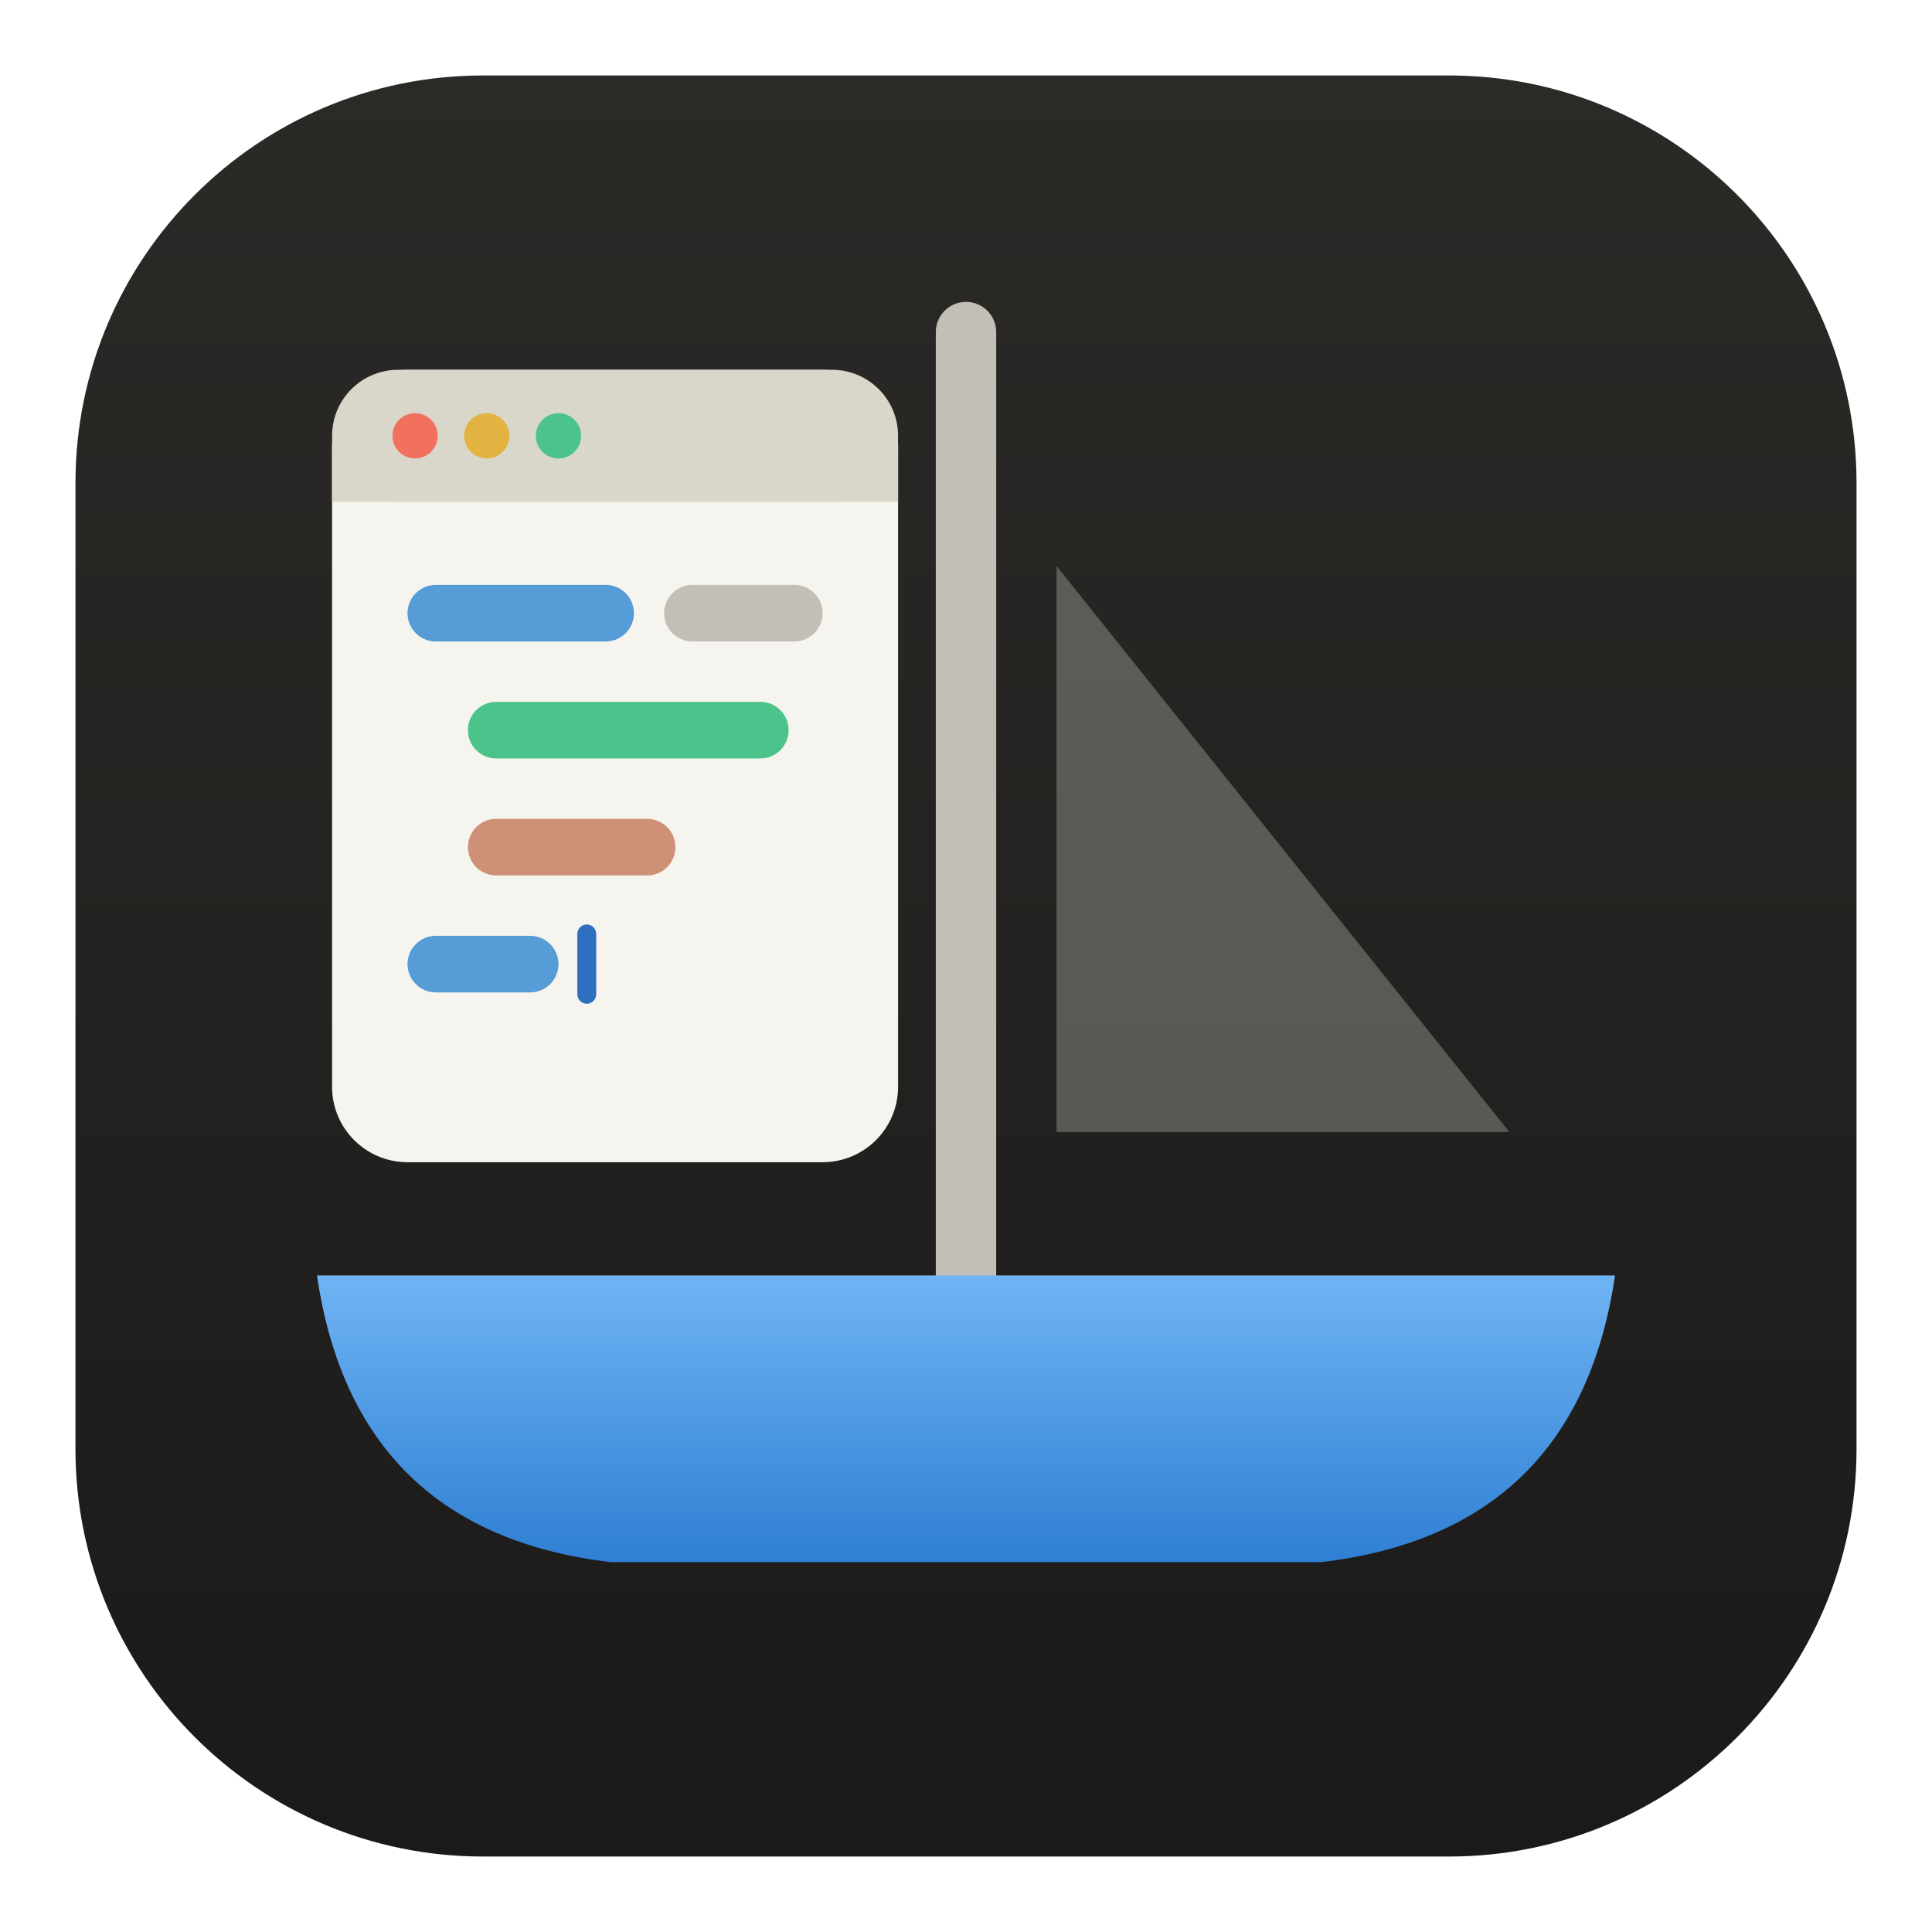
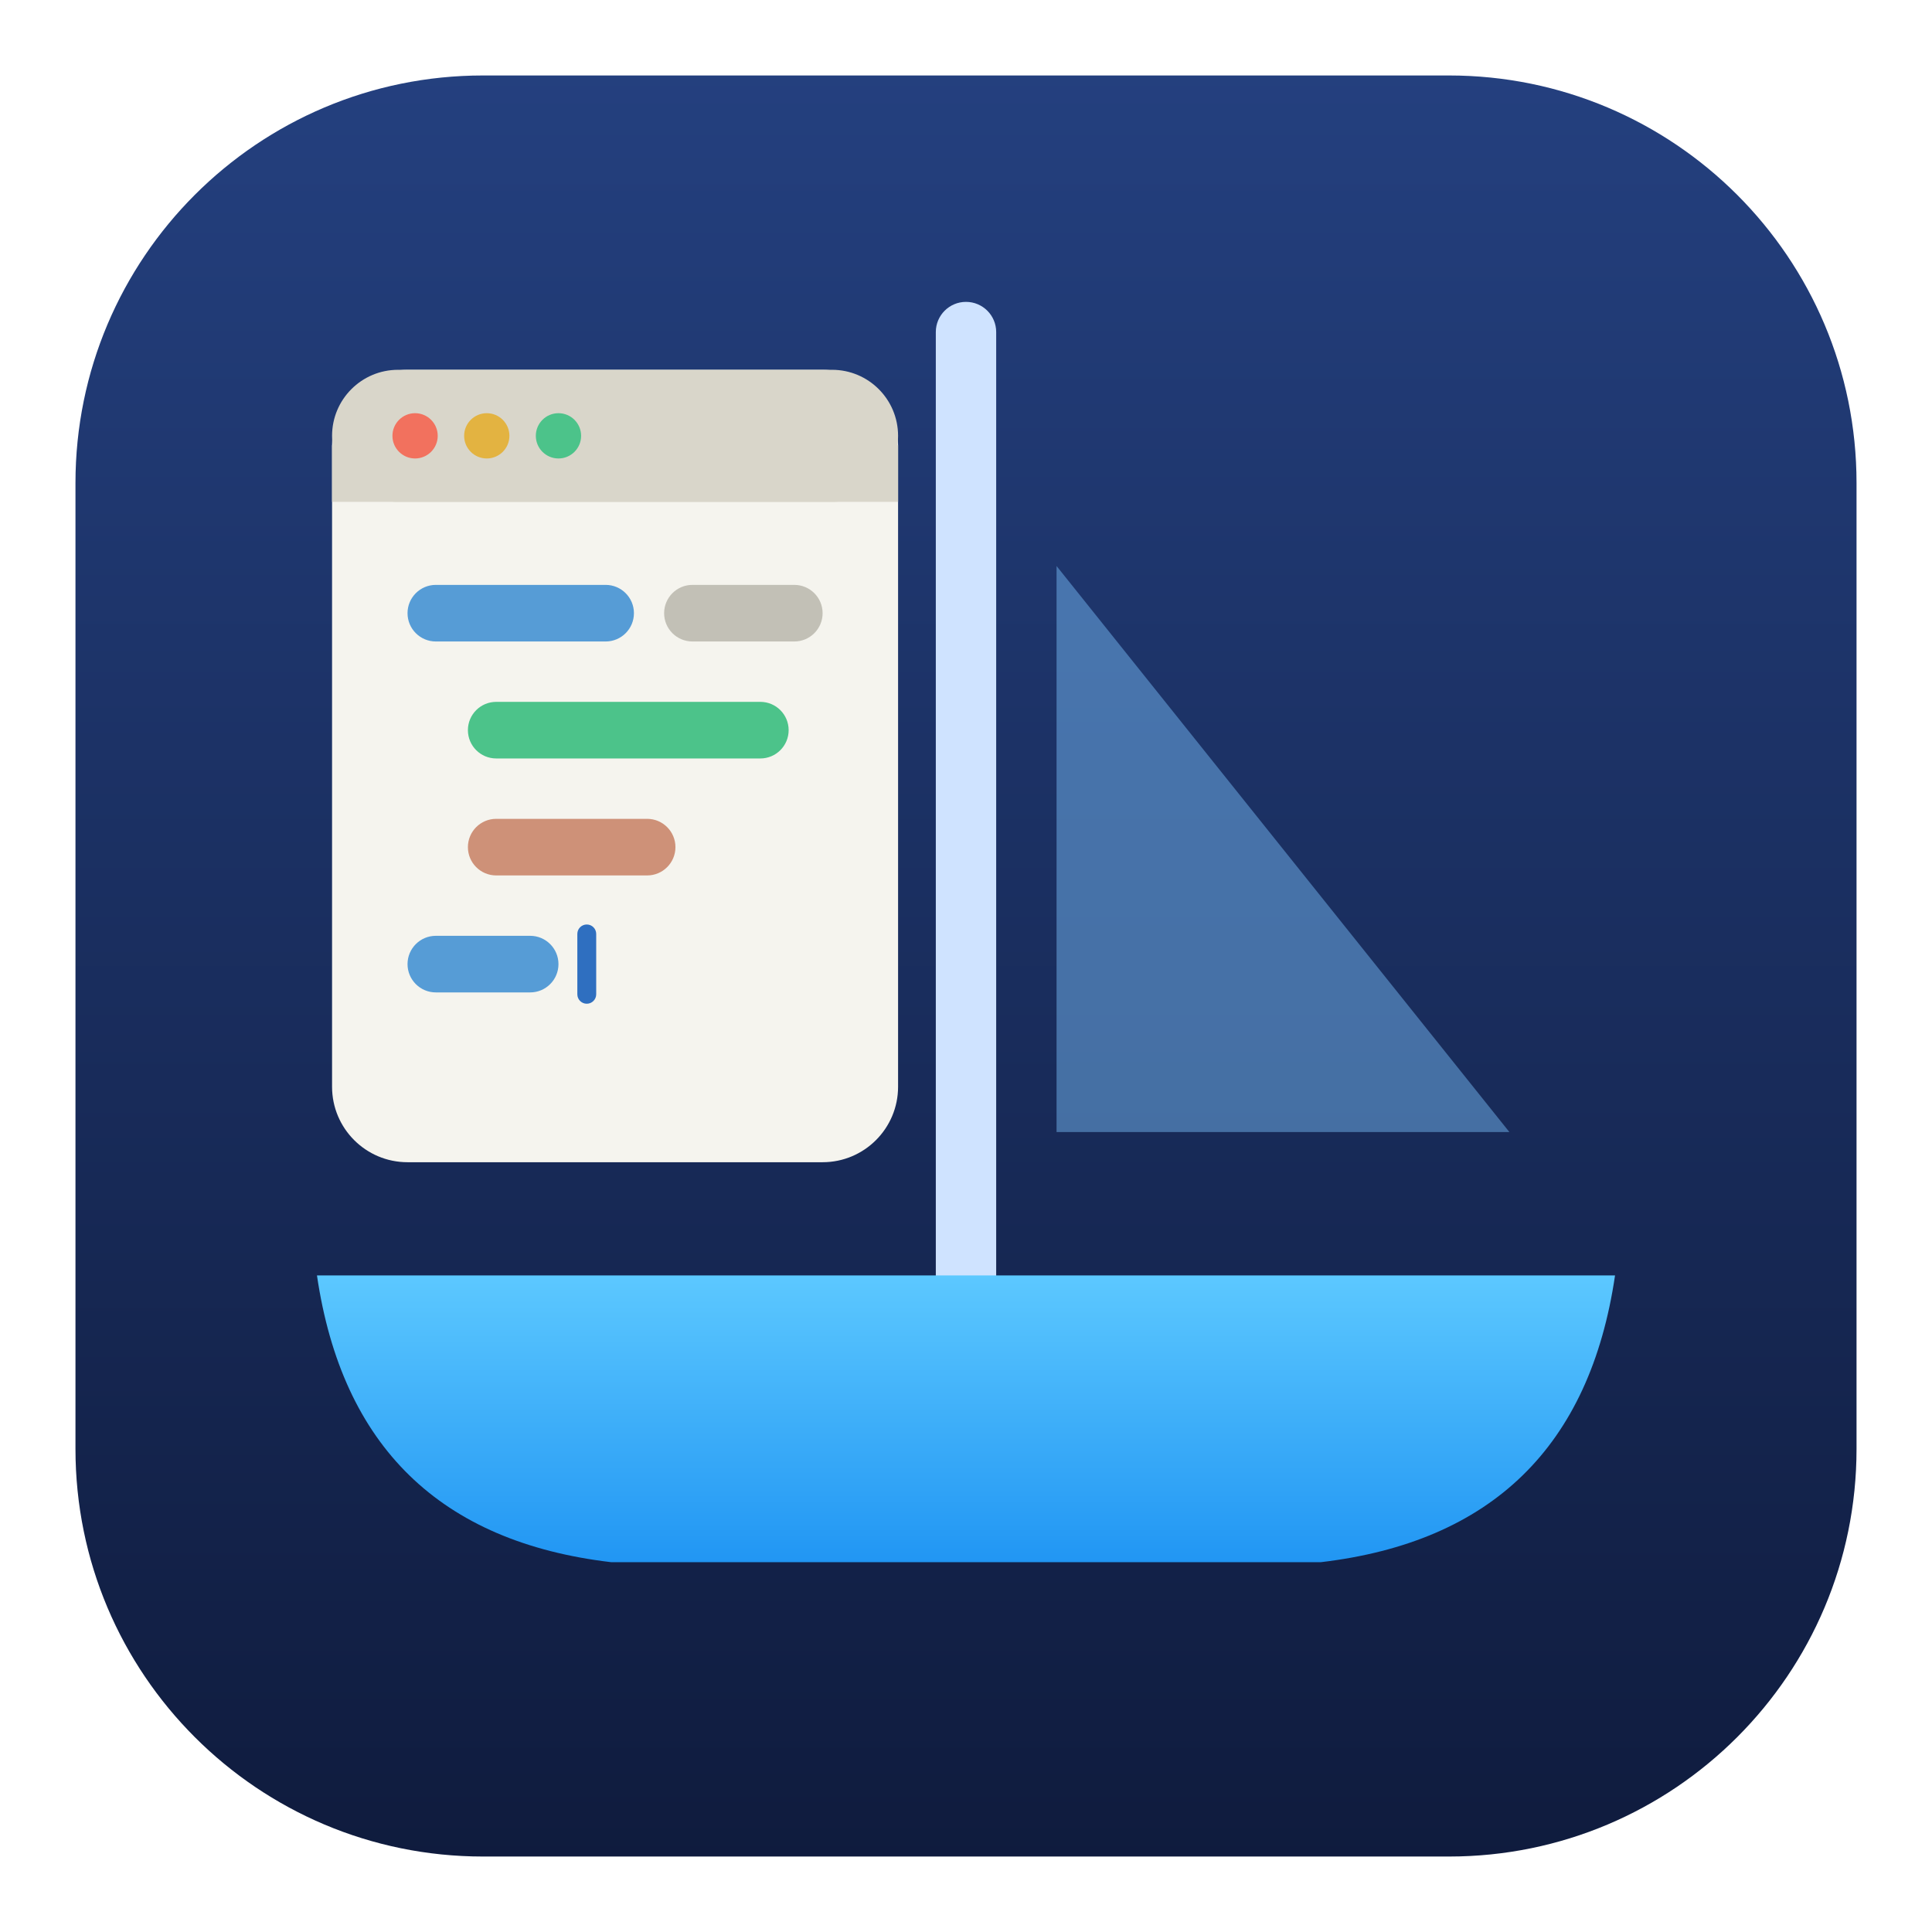
<svg xmlns="http://www.w3.org/2000/svg" viewBox="0 0 1024 1024">
  <defs>
    <linearGradient id="bg" x1="0" y1="0" x2="0" y2="1">
-       <stop offset="0" stop-color="#2b2a27" />
-       <stop offset="1" stop-color="#1b1a19" />
+       <stop offset="0" stop-color="#24407f" />
+       <stop offset="1" stop-color="#0f1b3d" />
    </linearGradient>
    <linearGradient id="hull" x1="0" y1="0" x2="0" y2="1">
-       <stop offset="0" stop-color="#6fb4f4" />
-       <stop offset="1" stop-color="#2f7fd3" />
+       <stop offset="0" stop-color="#5cc8ff" />
+       <stop offset="1" stop-color="#2196f3" />
    </linearGradient>
  </defs>
  <rect x="40" y="40" width="944" height="944" rx="216" fill="url(#bg)" />
-   <rect x="496" y="160" width="32" height="560" rx="16" fill="#c2c0b6" />
+   <rect x="496" y="160" width="32" height="560" rx="16" fill="#cfe3ff" />
  <rect x="176" y="196" width="300" height="420" rx="40" fill="#f5f4ee" />
  <rect x="176" y="196" width="300" height="70" rx="35" fill="#d9d6ca" />
  <rect x="176" y="236" width="300" height="30" fill="#d9d6ca" />
  <circle cx="220" cy="231" r="12" fill="#f2715e" />
  <circle cx="258" cy="231" r="12" fill="#e3b341" />
  <circle cx="296" cy="231" r="12" fill="#4cc38a" />
  <rect x="216" y="310" width="120" height="30" rx="15" fill="#569cd6" />
  <rect x="352" y="310" width="84" height="30" rx="15" fill="#c2c0b6" />
  <rect x="248" y="372" width="170" height="30" rx="15" fill="#4cc38a" />
  <rect x="248" y="434" width="110" height="30" rx="15" fill="#ce9178" />
  <rect x="216" y="496" width="80" height="30" rx="15" fill="#569cd6" />
  <rect x="306" y="490" width="10" height="42" rx="5" fill="#2f6fc0" />
-   <path d="M560 300 L800 600 H560 Z" fill="#c2c0b6" opacity="0.35" />
+   <path d="M560 300 L800 600 H560 Z" fill="#7cc4ff" opacity="0.45" />
  <path d="M168 676 H856 Q836 812 700 828 H324 Q188 812 168 676 Z" fill="url(#hull)" />
</svg>
